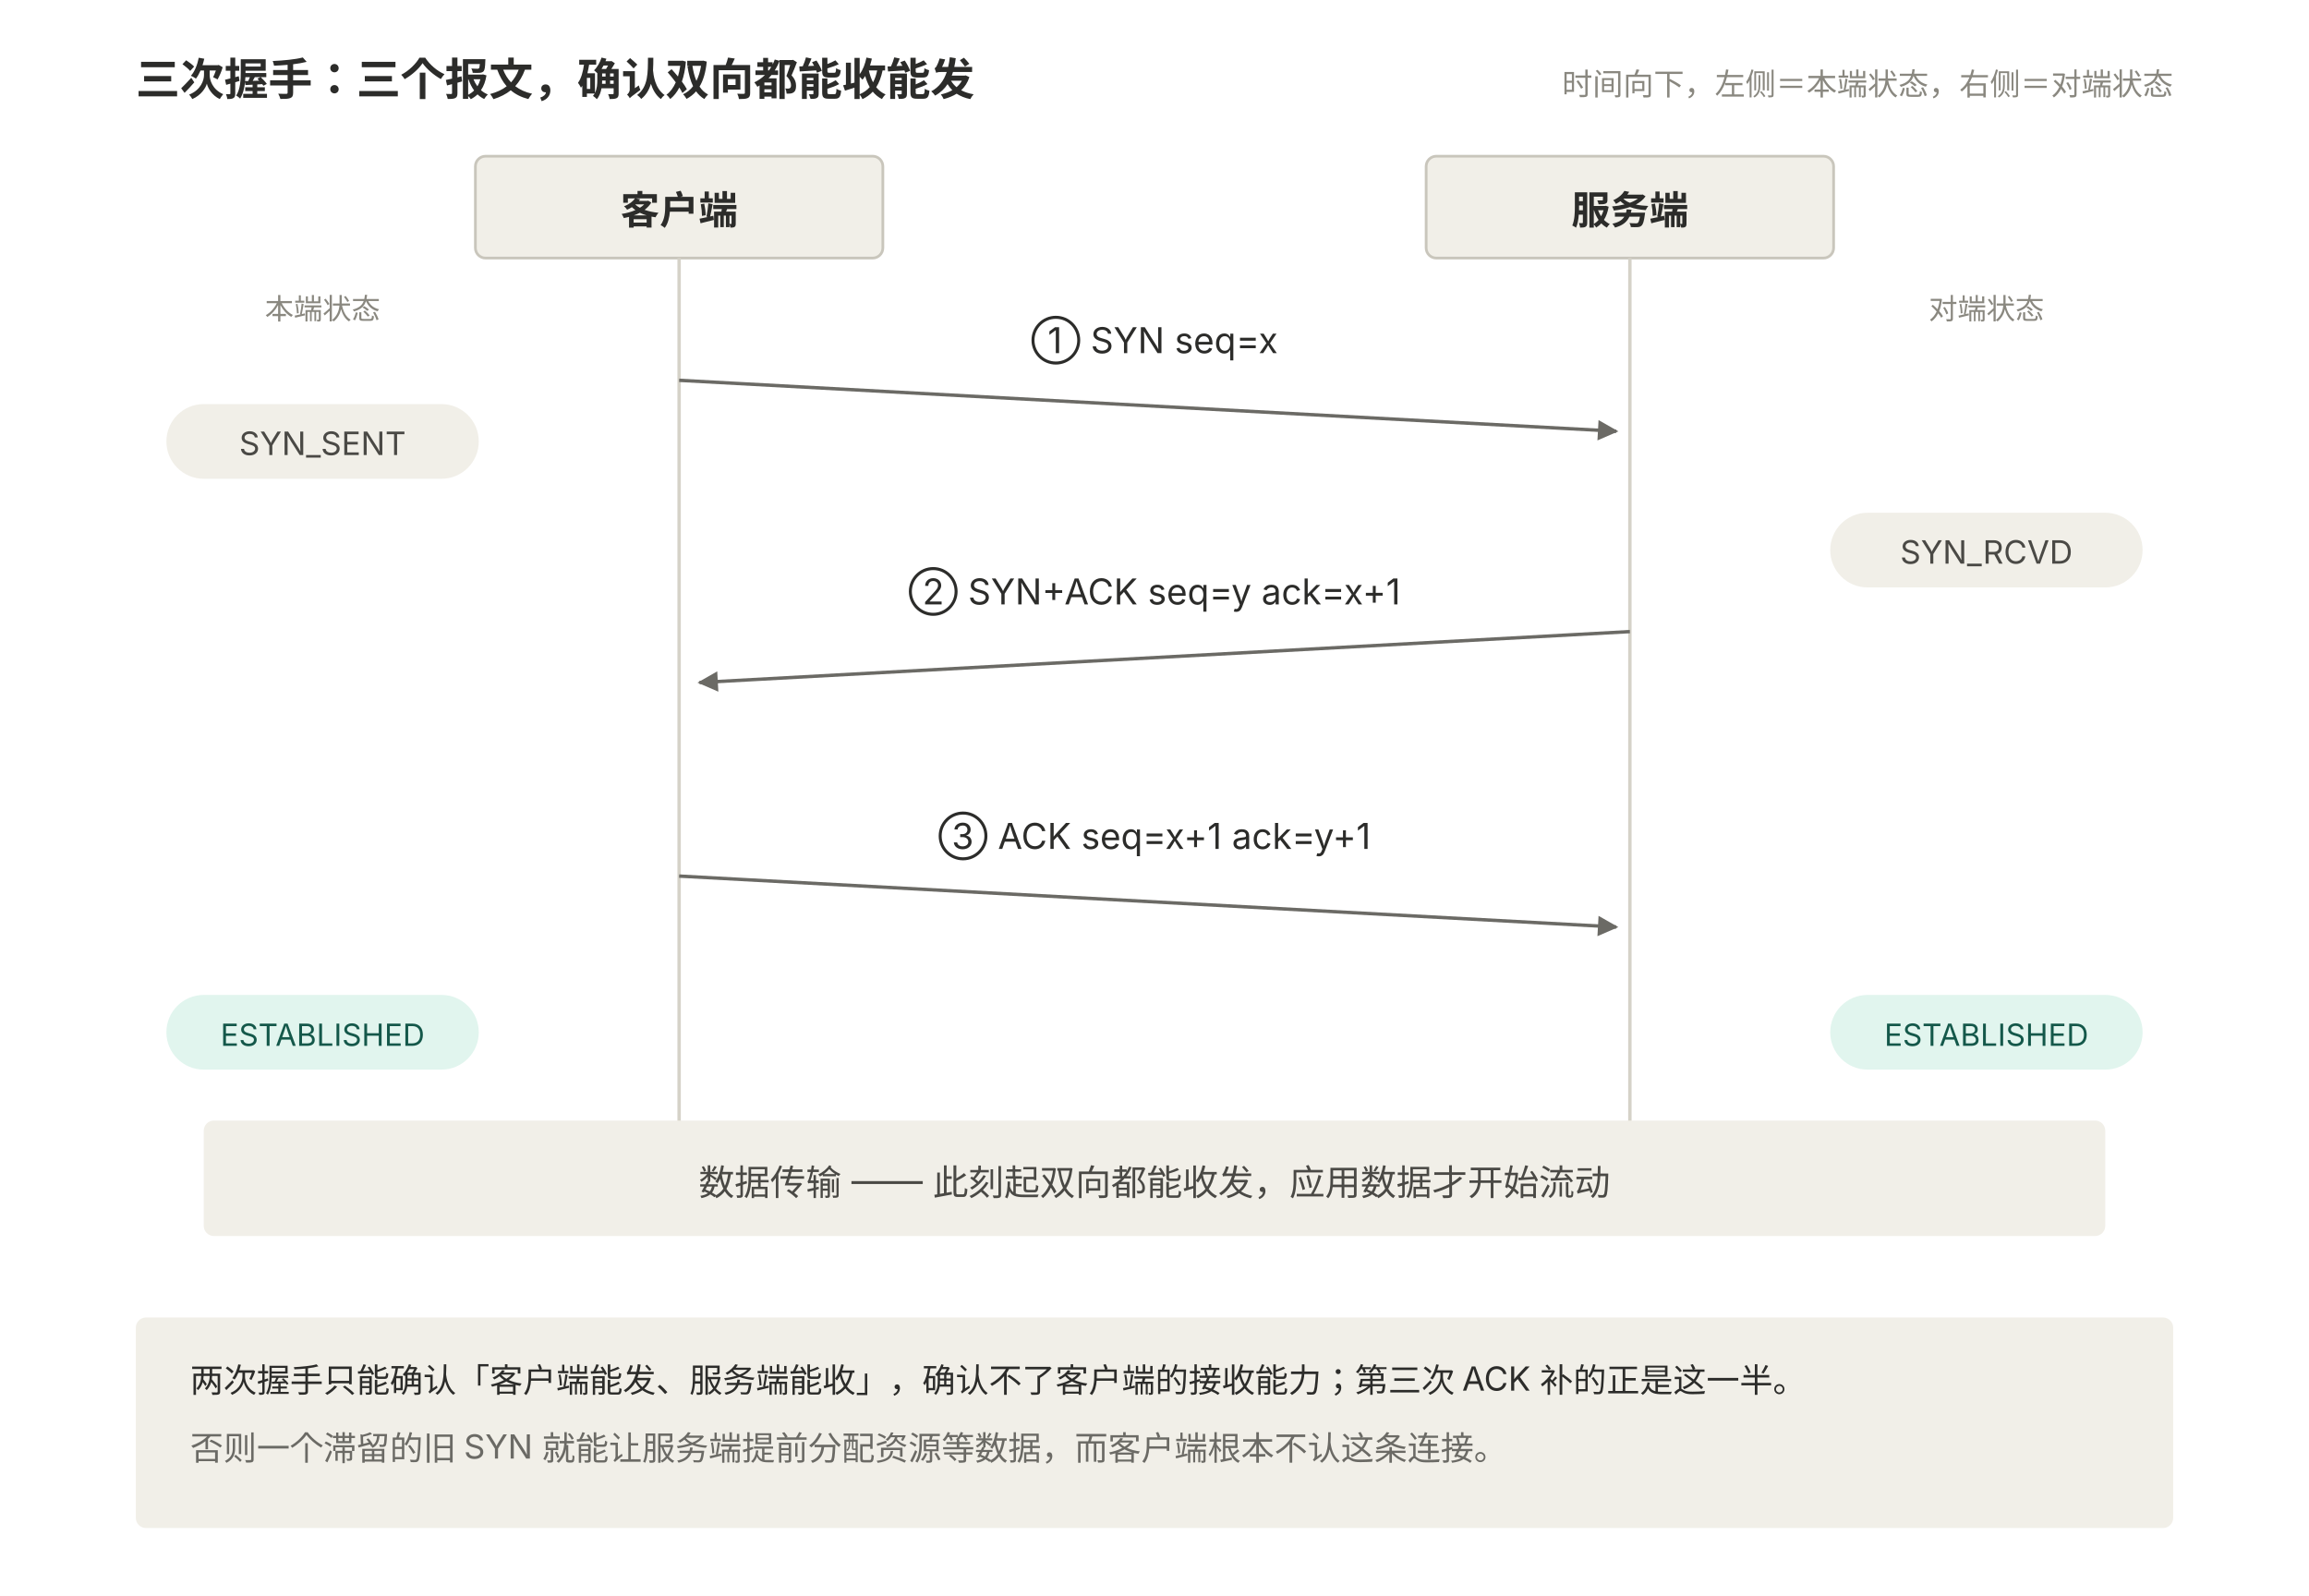
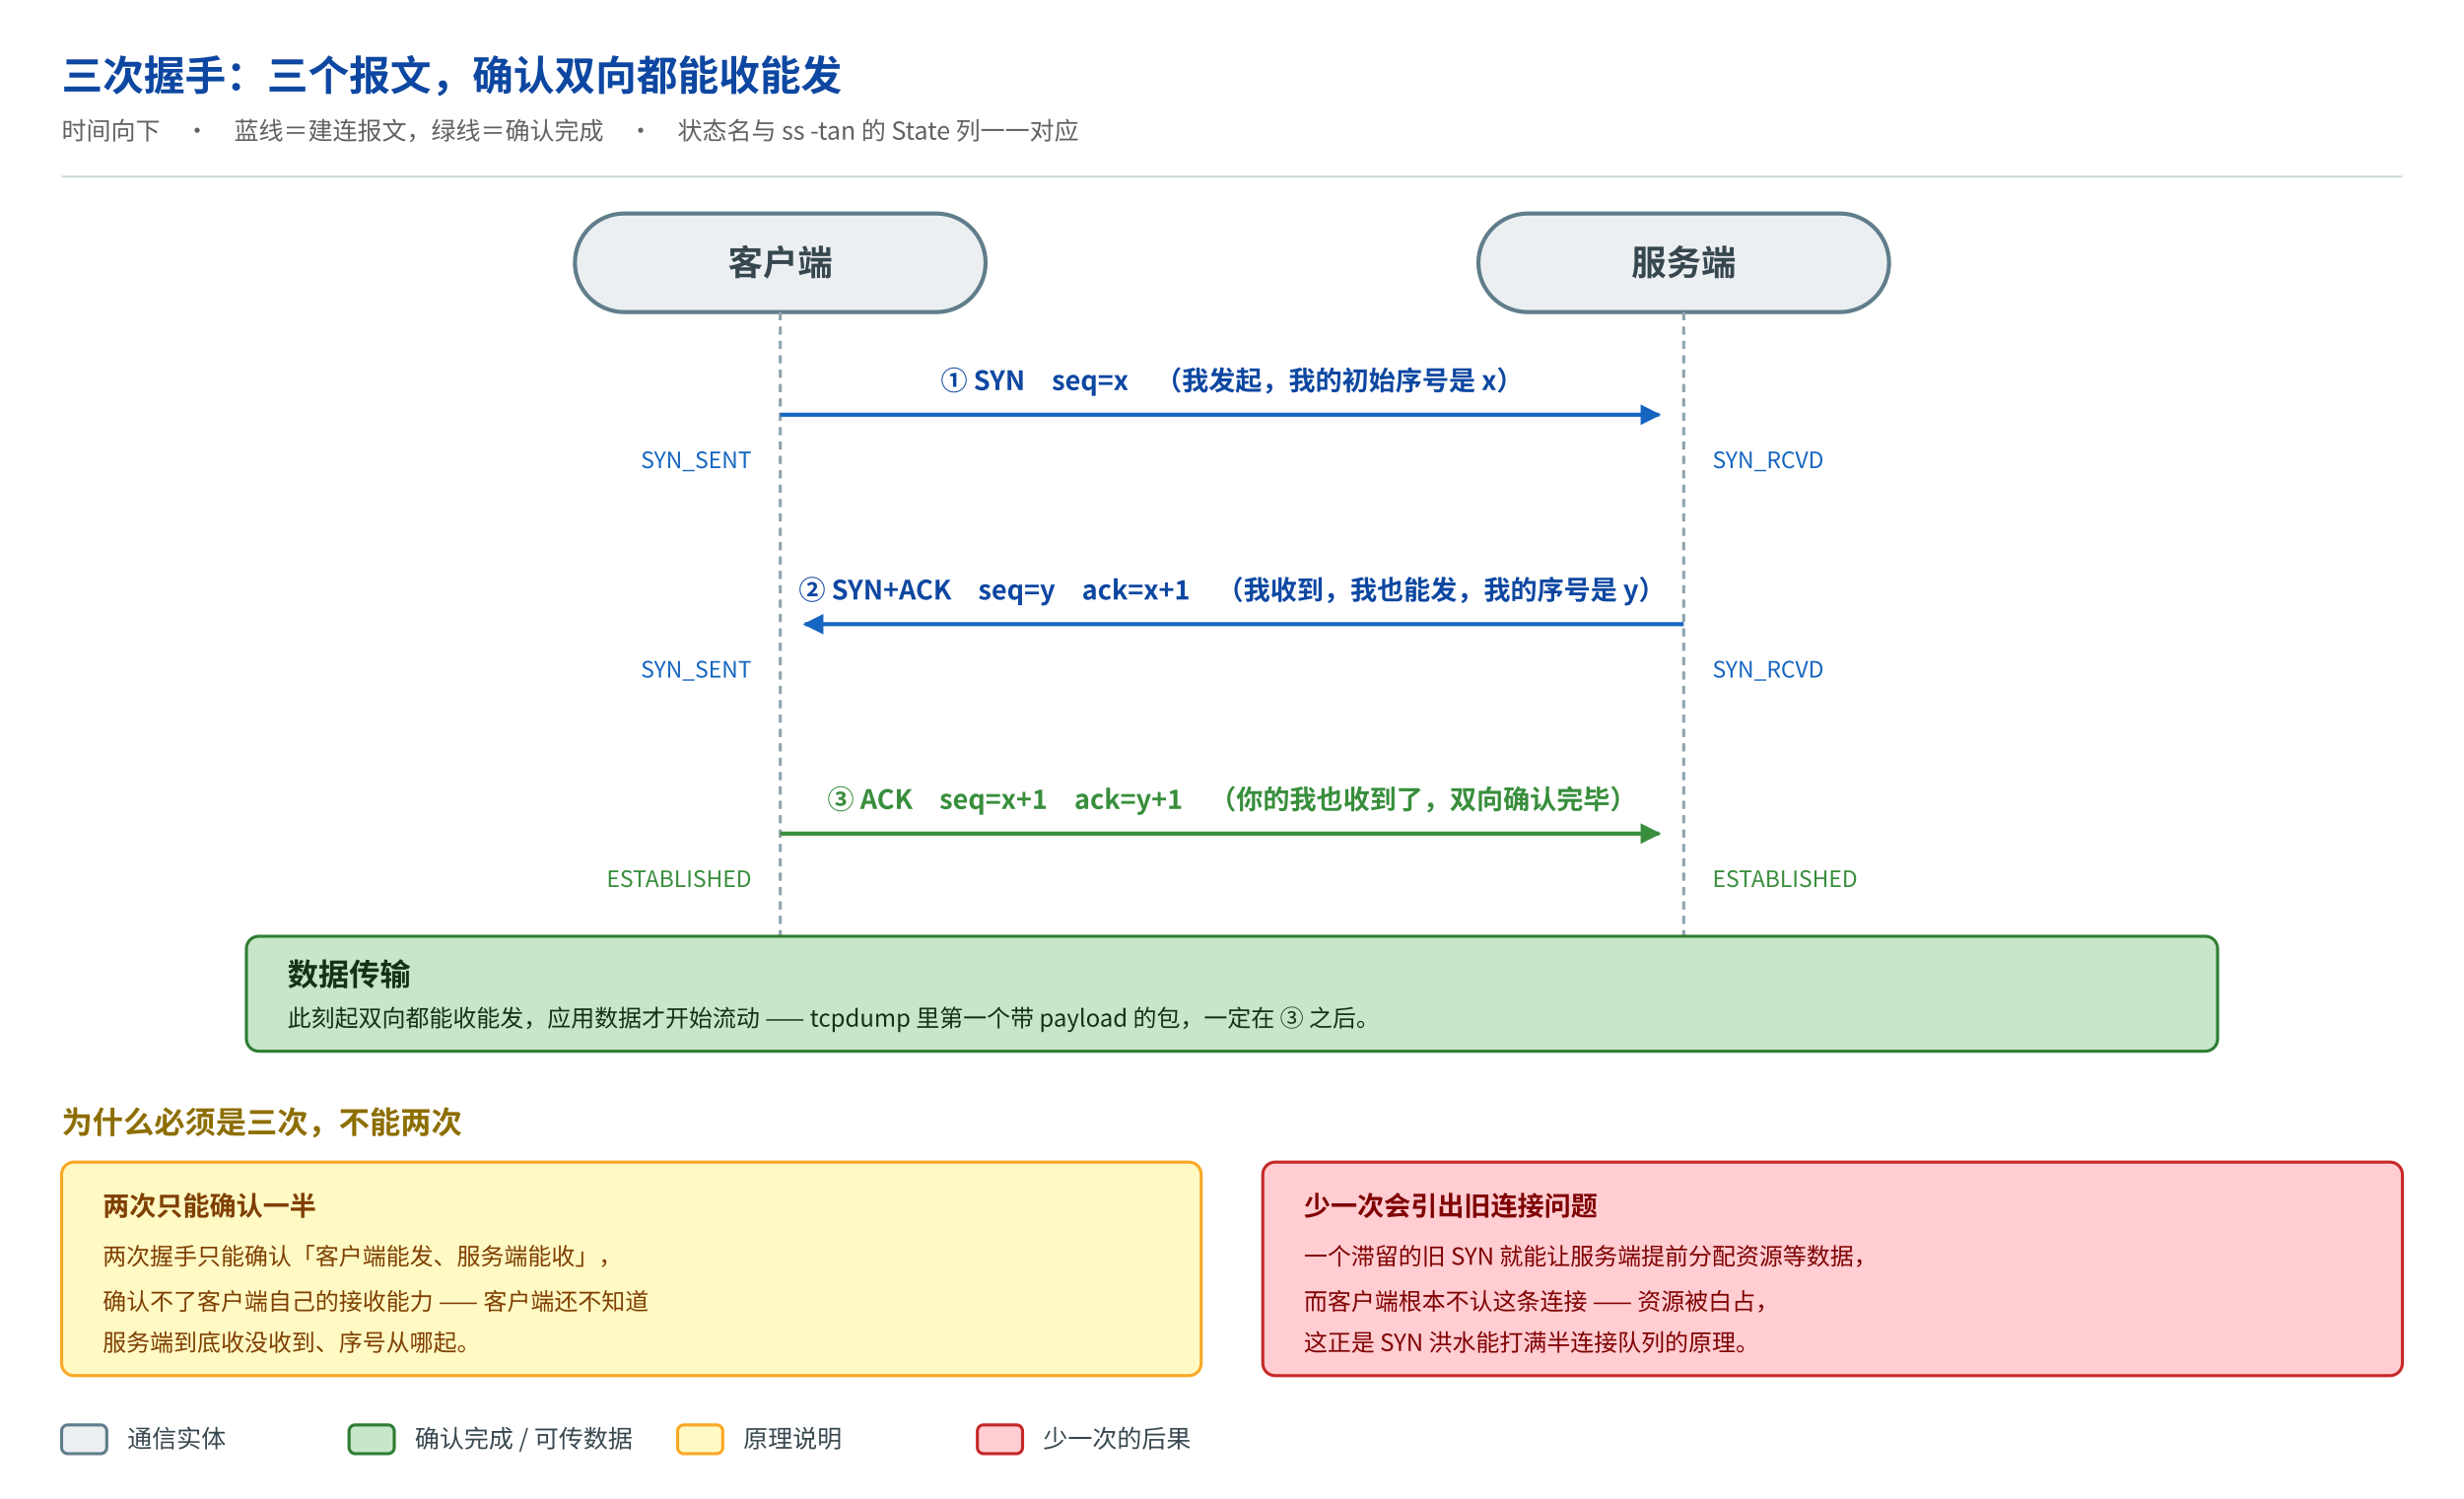
- <svg xmlns="http://www.w3.org/2000/svg" viewBox="0 0 1200 829.41" width="1200" height="829.41" font-family="-apple-system, 'Segoe UI', 'Microsoft YaHei', 'PingFang SC', sans-serif">
-   <g transform="scale(1.764706)">
-     <rect width="680" height="470" fill="#FFFFFF" />
-     <defs>
-       <marker id="ar2" viewBox="0 0 10 10" refX="9" refY="5" markerWidth="6" markerHeight="6" orient="auto">
-         <path d="M0,0 L10,5 L0,10 Z" fill="#6B6A65" />
-       </marker>
-     </defs>
-     <g>
-       <text x="40" y="28" font-size="13" font-weight="600" fill="#2C2C2A">三次握手：三个报文，确认双向都能收能发</text>
-       <text x="640" y="28" font-size="9" fill="#8A8880" text-anchor="end">时间向下，左侧＝本端状态，右侧＝对端状态</text>
-       <rect x="140" y="46" width="120" height="30" rx="3" fill="#F1EFE8" stroke="#C9C6BC" stroke-width="0.8" />
-       <text x="200" y="66" font-size="11.5" font-weight="600" fill="#2C2C2A" text-anchor="middle">客户端</text>
-       <rect x="420" y="46" width="120" height="30" rx="3" fill="#F1EFE8" stroke="#C9C6BC" stroke-width="0.8" />
-       <text x="480" y="66" font-size="11.5" font-weight="600" fill="#2C2C2A" text-anchor="middle">服务端</text>
-       <line x1="200" y1="76" x2="200" y2="340" stroke="#D5D2C8" stroke-width="1" />
-       <line x1="480" y1="76" x2="480" y2="340" stroke="#D5D2C8" stroke-width="1" />
-       <text x="95" y="94" font-size="8.5" fill="#8A8880" text-anchor="middle">本端状态</text>
-       <text x="585" y="94" font-size="8.5" fill="#8A8880" text-anchor="middle">对端状态</text>
-       <path d="M200,112 L476,127" stroke="#6B6A65" stroke-width="1" fill="none" marker-end="url(#ar2)" />
-       <text x="340" y="104" font-size="10.5" fill="#2C2C2A" text-anchor="middle">① SYN   seq=x</text>
-       <rect x="49" y="119" width="92" height="22" rx="11" fill="#F1EFE8" />
-       <text x="95" y="134" font-size="9.5" fill="#4A4945" text-anchor="middle">SYN_SENT</text>
-       <path d="M480,186 L206,201" stroke="#6B6A65" stroke-width="1" fill="none" marker-end="url(#ar2)" />
-       <text x="340" y="178" font-size="10.5" fill="#2C2C2A" text-anchor="middle">② SYN+ACK   seq=y  ack=x+1</text>
-       <rect x="539" y="151" width="92" height="22" rx="11" fill="#F1EFE8" />
-       <text x="585" y="166" font-size="9.5" fill="#4A4945" text-anchor="middle">SYN_RCVD</text>
-       <path d="M200,258 L476,273" stroke="#6B6A65" stroke-width="1" fill="none" marker-end="url(#ar2)" />
-       <text x="340" y="250" font-size="10.5" fill="#2C2C2A" text-anchor="middle">③ ACK   seq=x+1  ack=y+1</text>
-       <rect x="49" y="293" width="92" height="22" rx="11" fill="#E1F5EE" />
-       <text x="95" y="308" font-size="9" fill="#14584A" text-anchor="middle">ESTABLISHED</text>
-       <rect x="539" y="293" width="92" height="22" rx="11" fill="#E1F5EE" />
-       <text x="585" y="308" font-size="9" fill="#14584A" text-anchor="middle">ESTABLISHED</text>
-       <rect x="60" y="330" width="560" height="34" rx="3" fill="#F1EFE8" />
-       <text x="340" y="352" font-size="10.5" fill="#4A4945" text-anchor="middle">数据传输 —— 此刻起双向都能收发，应用数据才开始流动</text>
-       <rect x="40" y="388" width="600" height="62" rx="3" fill="#F1EFE8" />
-       <text x="56" y="410" font-size="9.8" fill="#2C2C2A">两次握手只能确认「客户端能发、服务端能收」，确认不了客户端的接收能力；第三次 ACK 补的正是这一半。</text>
-       <text x="56" y="430" font-size="9.8" fill="#6B6A65">否则一个滞留的旧 SYN 就能让服务端提前分配资源等数据，而客户端根本不认这条连接。</text>
-     </g>
-   </g>
+ <svg xmlns="http://www.w3.org/2000/svg" width="1200" height="730" viewBox="0 0 1200 730">
+   <defs>
+     <marker id="arrowBlue" markerWidth="10" markerHeight="10" refX="9" refY="5" orient="auto" markerUnits="userSpaceOnUse">
+       <path d="M 0 0 L 10 5 L 0 10 z" fill="#1565c0" />
+     </marker>
+     <marker id="arrowGreen" markerWidth="10" markerHeight="10" refX="9" refY="5" orient="auto" markerUnits="userSpaceOnUse">
+       <path d="M 0 0 L 10 5 L 0 10 z" fill="#388e3c" />
+     </marker>
+   </defs>
+   <rect x="0" y="0" width="1200" height="730" fill="#ffffff" />
+   <text x="30" y="44" font-size="20" font-weight="bold" fill="#0d47a1" font-family="Microsoft YaHei, PingFang SC, Noto Sans CJK SC, sans-serif">三次握手：三个报文，确认双向都能收能发</text>
+   <text x="30" y="68" font-size="12" fill="#616161" font-family="Microsoft YaHei, PingFang SC, Noto Sans CJK SC, sans-serif">时间向下　·　蓝线＝建连报文，绿线＝确认完成　·　状态名与 ss -tan 的 State 列一一对应</text>
+   <line x1="30" y1="86" x2="1170" y2="86" stroke="#cfd8dc" stroke-width="1" />
+   <rect x="280" y="104" width="200" height="48" rx="24" fill="#eceff1" stroke="#607d8b" stroke-width="2" />
+   <text x="380" y="134" font-size="17" font-weight="bold" fill="#37474f" text-anchor="middle" font-family="Microsoft YaHei, PingFang SC, Noto Sans CJK SC, sans-serif">客户端</text>
+   <rect x="720" y="104" width="200" height="48" rx="24" fill="#eceff1" stroke="#607d8b" stroke-width="2" />
+   <text x="820" y="134" font-size="17" font-weight="bold" fill="#37474f" text-anchor="middle" font-family="Microsoft YaHei, PingFang SC, Noto Sans CJK SC, sans-serif">服务端</text>
+   <line x1="380" y1="152" x2="380" y2="500" stroke="#90a4ae" stroke-width="1.5" stroke-dasharray="4 3" />
+   <line x1="820" y1="152" x2="820" y2="500" stroke="#90a4ae" stroke-width="1.5" stroke-dasharray="4 3" />
+   <text x="600" y="190" font-size="13" font-weight="bold" fill="#0d47a1" text-anchor="middle" font-family="Microsoft YaHei, PingFang SC, Noto Sans CJK SC, sans-serif">① SYN　seq=x　（我发起，我的初始序号是 x）</text>
+   <line x1="380" y1="202" x2="808" y2="202" stroke="#1565c0" stroke-width="2" marker-end="url(#arrowBlue)" />
+   <text x="366" y="228" font-size="11" fill="#1565c0" text-anchor="end" font-family="Microsoft YaHei, PingFang SC, Noto Sans CJK SC, sans-serif">SYN_SENT</text>
+   <text x="834" y="228" font-size="11" fill="#1565c0" text-anchor="start" font-family="Microsoft YaHei, PingFang SC, Noto Sans CJK SC, sans-serif">SYN_RCVD</text>
+   <text x="600" y="292" font-size="13" font-weight="bold" fill="#0d47a1" text-anchor="middle" font-family="Microsoft YaHei, PingFang SC, Noto Sans CJK SC, sans-serif">② SYN+ACK　seq=y　ack=x+1　（我收到，我也能发，我的序号是 y）</text>
+   <line x1="820" y1="304" x2="392" y2="304" stroke="#1565c0" stroke-width="2" marker-end="url(#arrowBlue)" />
+   <text x="366" y="330" font-size="11" fill="#1565c0" text-anchor="end" font-family="Microsoft YaHei, PingFang SC, Noto Sans CJK SC, sans-serif">SYN_SENT</text>
+   <text x="834" y="330" font-size="11" fill="#1565c0" text-anchor="start" font-family="Microsoft YaHei, PingFang SC, Noto Sans CJK SC, sans-serif">SYN_RCVD</text>
+   <text x="600" y="394" font-size="13" font-weight="bold" fill="#388e3c" text-anchor="middle" font-family="Microsoft YaHei, PingFang SC, Noto Sans CJK SC, sans-serif">③ ACK　seq=x+1　ack=y+1　（你的我也收到了，双向确认完毕）</text>
+   <line x1="380" y1="406" x2="808" y2="406" stroke="#388e3c" stroke-width="2" marker-end="url(#arrowGreen)" />
+   <text x="366" y="432" font-size="11" fill="#388e3c" text-anchor="end" font-family="Microsoft YaHei, PingFang SC, Noto Sans CJK SC, sans-serif">ESTABLISHED</text>
+   <text x="834" y="432" font-size="11" fill="#388e3c" text-anchor="start" font-family="Microsoft YaHei, PingFang SC, Noto Sans CJK SC, sans-serif">ESTABLISHED</text>
+   <rect x="120" y="456" width="960" height="56" rx="6" fill="#c8e6c9" stroke="#2e7d32" stroke-width="1.5" />
+   <text x="140" y="480" font-size="15" font-weight="bold" fill="#123314" font-family="Microsoft YaHei, PingFang SC, Noto Sans CJK SC, sans-serif">数据传输</text>
+   <text x="140" y="500" font-size="11.5" fill="#123314" font-family="Microsoft YaHei, PingFang SC, Noto Sans CJK SC, sans-serif">此刻起双向都能收能发，应用数据才开始流动 —— tcpdump 里第一个带 payload 的包，一定在 ③ 之后。</text>
+   <text x="30" y="552" font-size="15" font-weight="bold" fill="#8d6e00" font-family="Microsoft YaHei, PingFang SC, Noto Sans CJK SC, sans-serif">为什么必须是三次，不能两次</text>
+   <rect x="30" y="566" width="555" height="104" rx="6" fill="#fff9c4" stroke="#f9a825" stroke-width="1.5" />
+   <text x="50" y="592" font-size="13" font-weight="bold" fill="#7f3f00" font-family="Microsoft YaHei, PingFang SC, Noto Sans CJK SC, sans-serif">两次只能确认一半</text>
+   <text x="50" y="616" font-size="11.5" fill="#7f3f00" font-family="Microsoft YaHei, PingFang SC, Noto Sans CJK SC, sans-serif">两次握手只能确认「客户端能发、服务端能收」，</text>
+   <text x="50" y="638" font-size="11.5" fill="#7f3f00" font-family="Microsoft YaHei, PingFang SC, Noto Sans CJK SC, sans-serif">确认不了客户端自己的接收能力 —— 客户端还不知道</text>
+   <text x="50" y="658" font-size="11.5" fill="#7f3f00" font-family="Microsoft YaHei, PingFang SC, Noto Sans CJK SC, sans-serif">服务端到底收没收到、序号从哪起。</text>
+   <rect x="615" y="566" width="555" height="104" rx="6" fill="#ffcdd2" stroke="#c62828" stroke-width="1.5" />
+   <text x="635" y="592" font-size="13" font-weight="bold" fill="#7f0000" font-family="Microsoft YaHei, PingFang SC, Noto Sans CJK SC, sans-serif">少一次会引出旧连接问题</text>
+   <text x="635" y="616" font-size="11.5" fill="#7f0000" font-family="Microsoft YaHei, PingFang SC, Noto Sans CJK SC, sans-serif">一个滞留的旧 SYN 就能让服务端提前分配资源等数据，</text>
+   <text x="635" y="638" font-size="11.5" fill="#7f0000" font-family="Microsoft YaHei, PingFang SC, Noto Sans CJK SC, sans-serif">而客户端根本不认这条连接 —— 资源被白占，</text>
+   <text x="635" y="658" font-size="11.5" fill="#7f0000" font-family="Microsoft YaHei, PingFang SC, Noto Sans CJK SC, sans-serif">这正是 SYN 洪水能打满半连接队列的原理。</text>
+   <rect x="30" y="694" width="22" height="14" rx="3" fill="#eceff1" stroke="#607d8b" stroke-width="1.5" />
+   <text x="62" y="705" font-size="12" fill="#37474f" font-family="Microsoft YaHei, PingFang SC, Noto Sans CJK SC, sans-serif">通信实体</text>
+   <rect x="170" y="694" width="22" height="14" rx="3" fill="#c8e6c9" stroke="#2e7d32" stroke-width="1.5" />
+   <text x="202" y="705" font-size="12" fill="#37474f" font-family="Microsoft YaHei, PingFang SC, Noto Sans CJK SC, sans-serif">确认完成 / 可传数据</text>
+   <rect x="330" y="694" width="22" height="14" rx="3" fill="#fff9c4" stroke="#f9a825" stroke-width="1.5" />
+   <text x="362" y="705" font-size="12" fill="#37474f" font-family="Microsoft YaHei, PingFang SC, Noto Sans CJK SC, sans-serif">原理说明</text>
+   <rect x="476" y="694" width="22" height="14" rx="3" fill="#ffcdd2" stroke="#c62828" stroke-width="1.5" />
+   <text x="508" y="705" font-size="12" fill="#37474f" font-family="Microsoft YaHei, PingFang SC, Noto Sans CJK SC, sans-serif">少一次的后果</text>
</svg>
